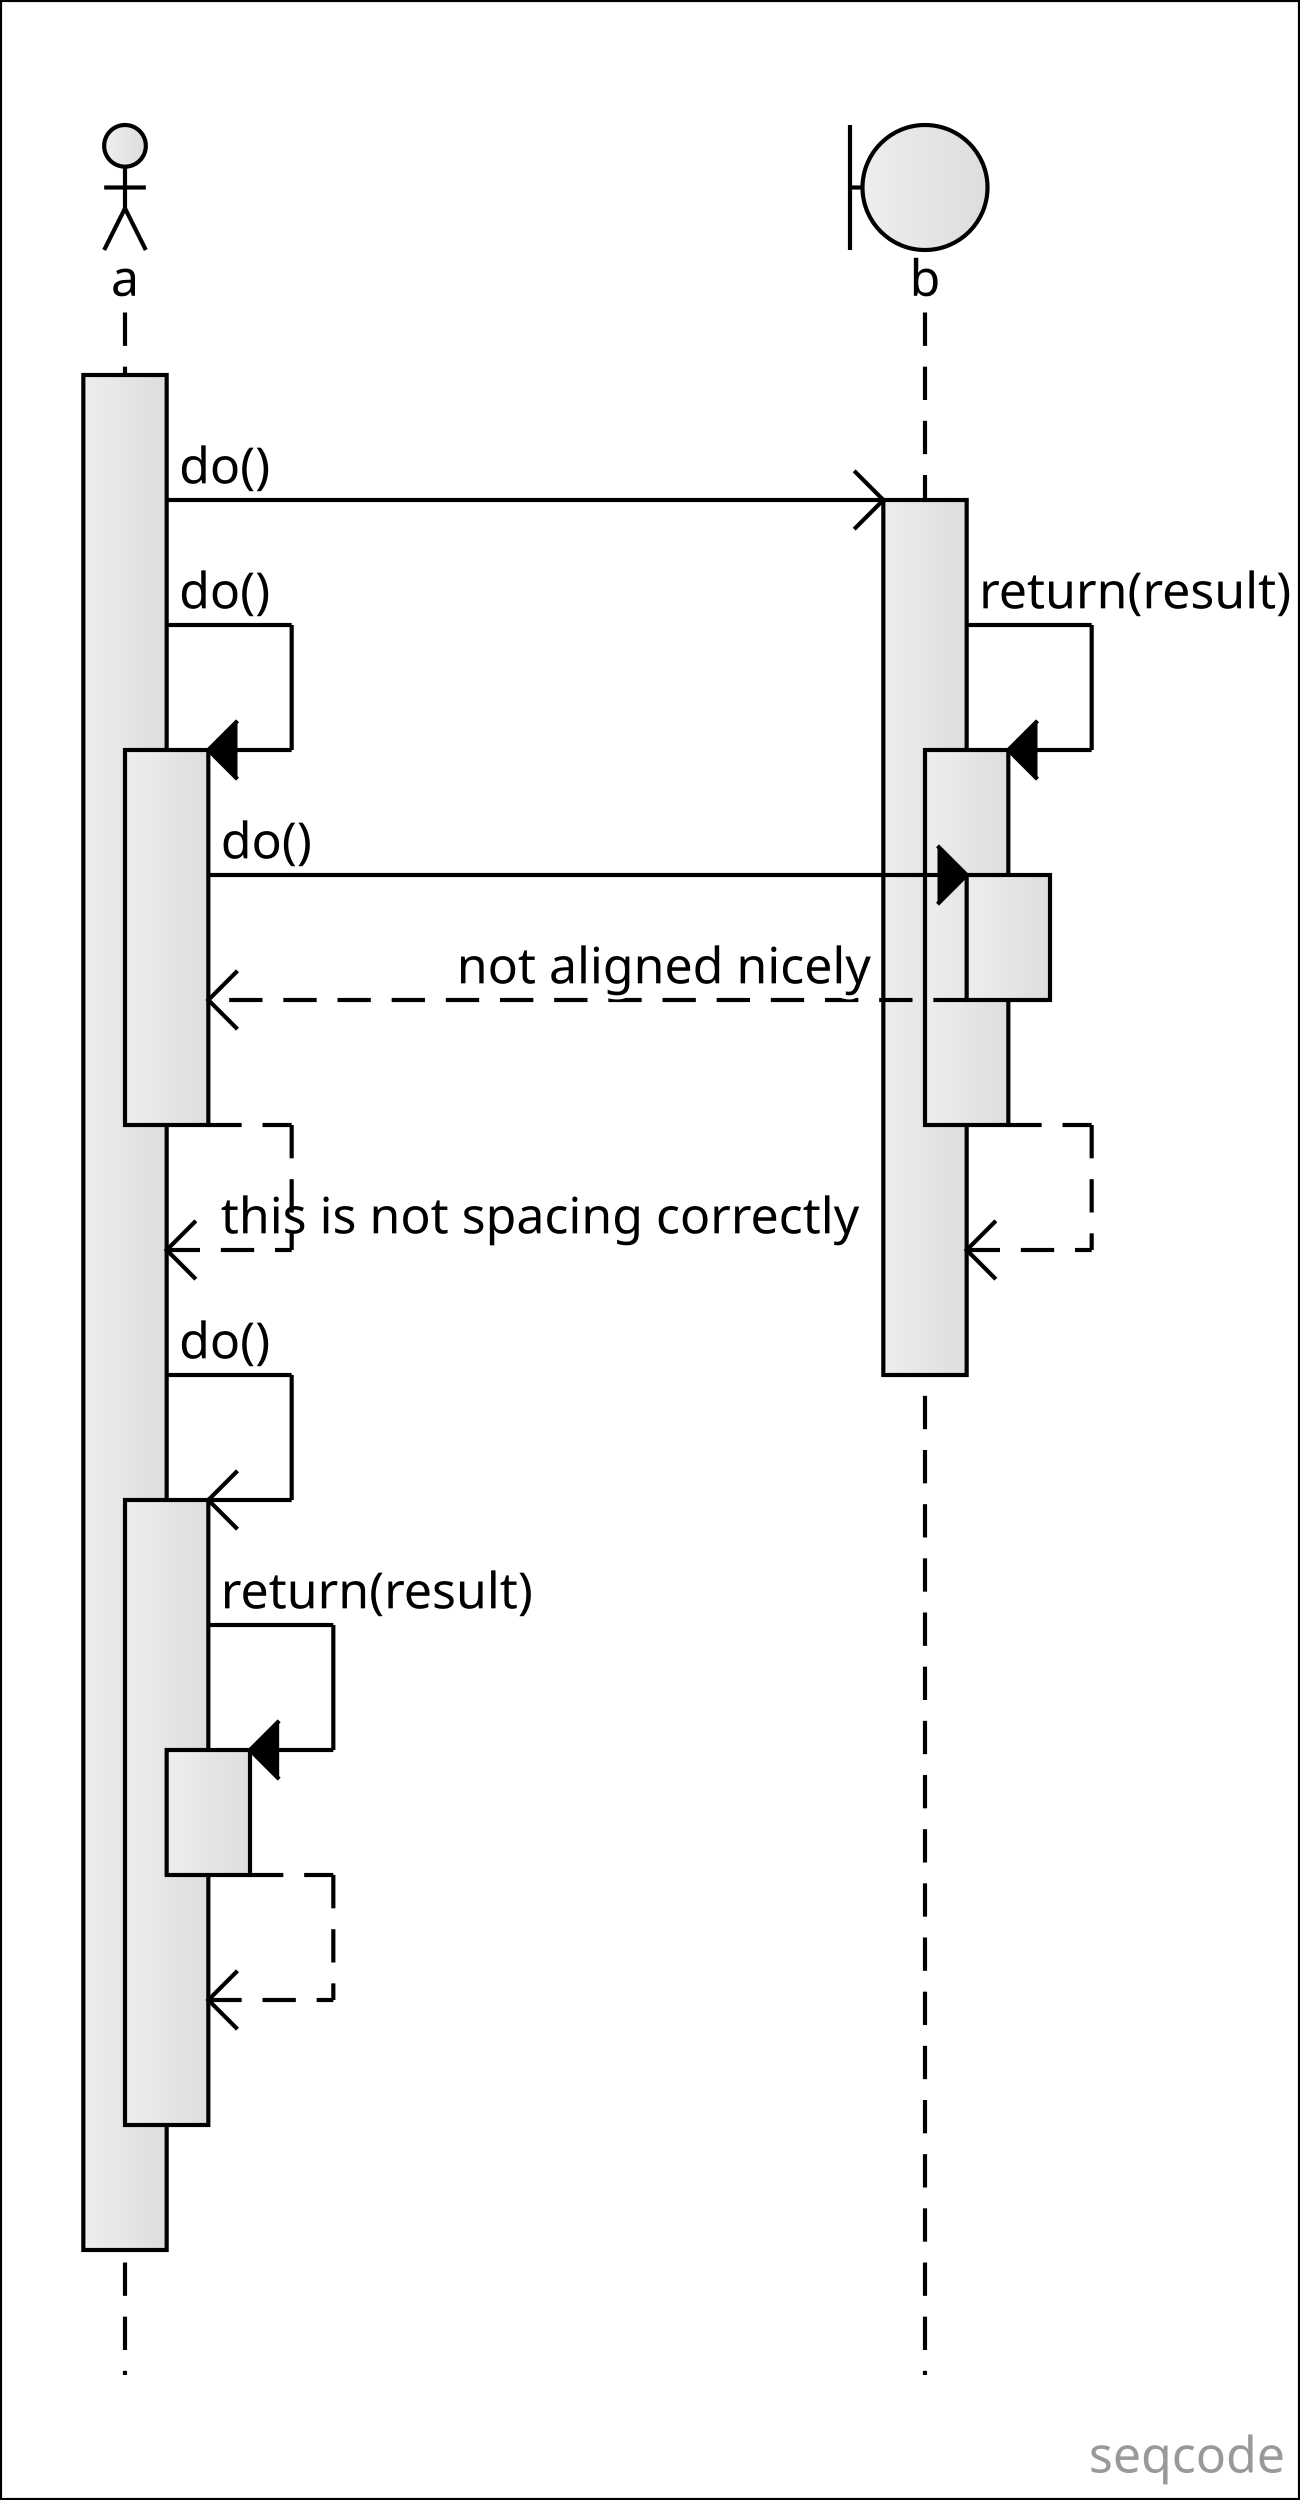
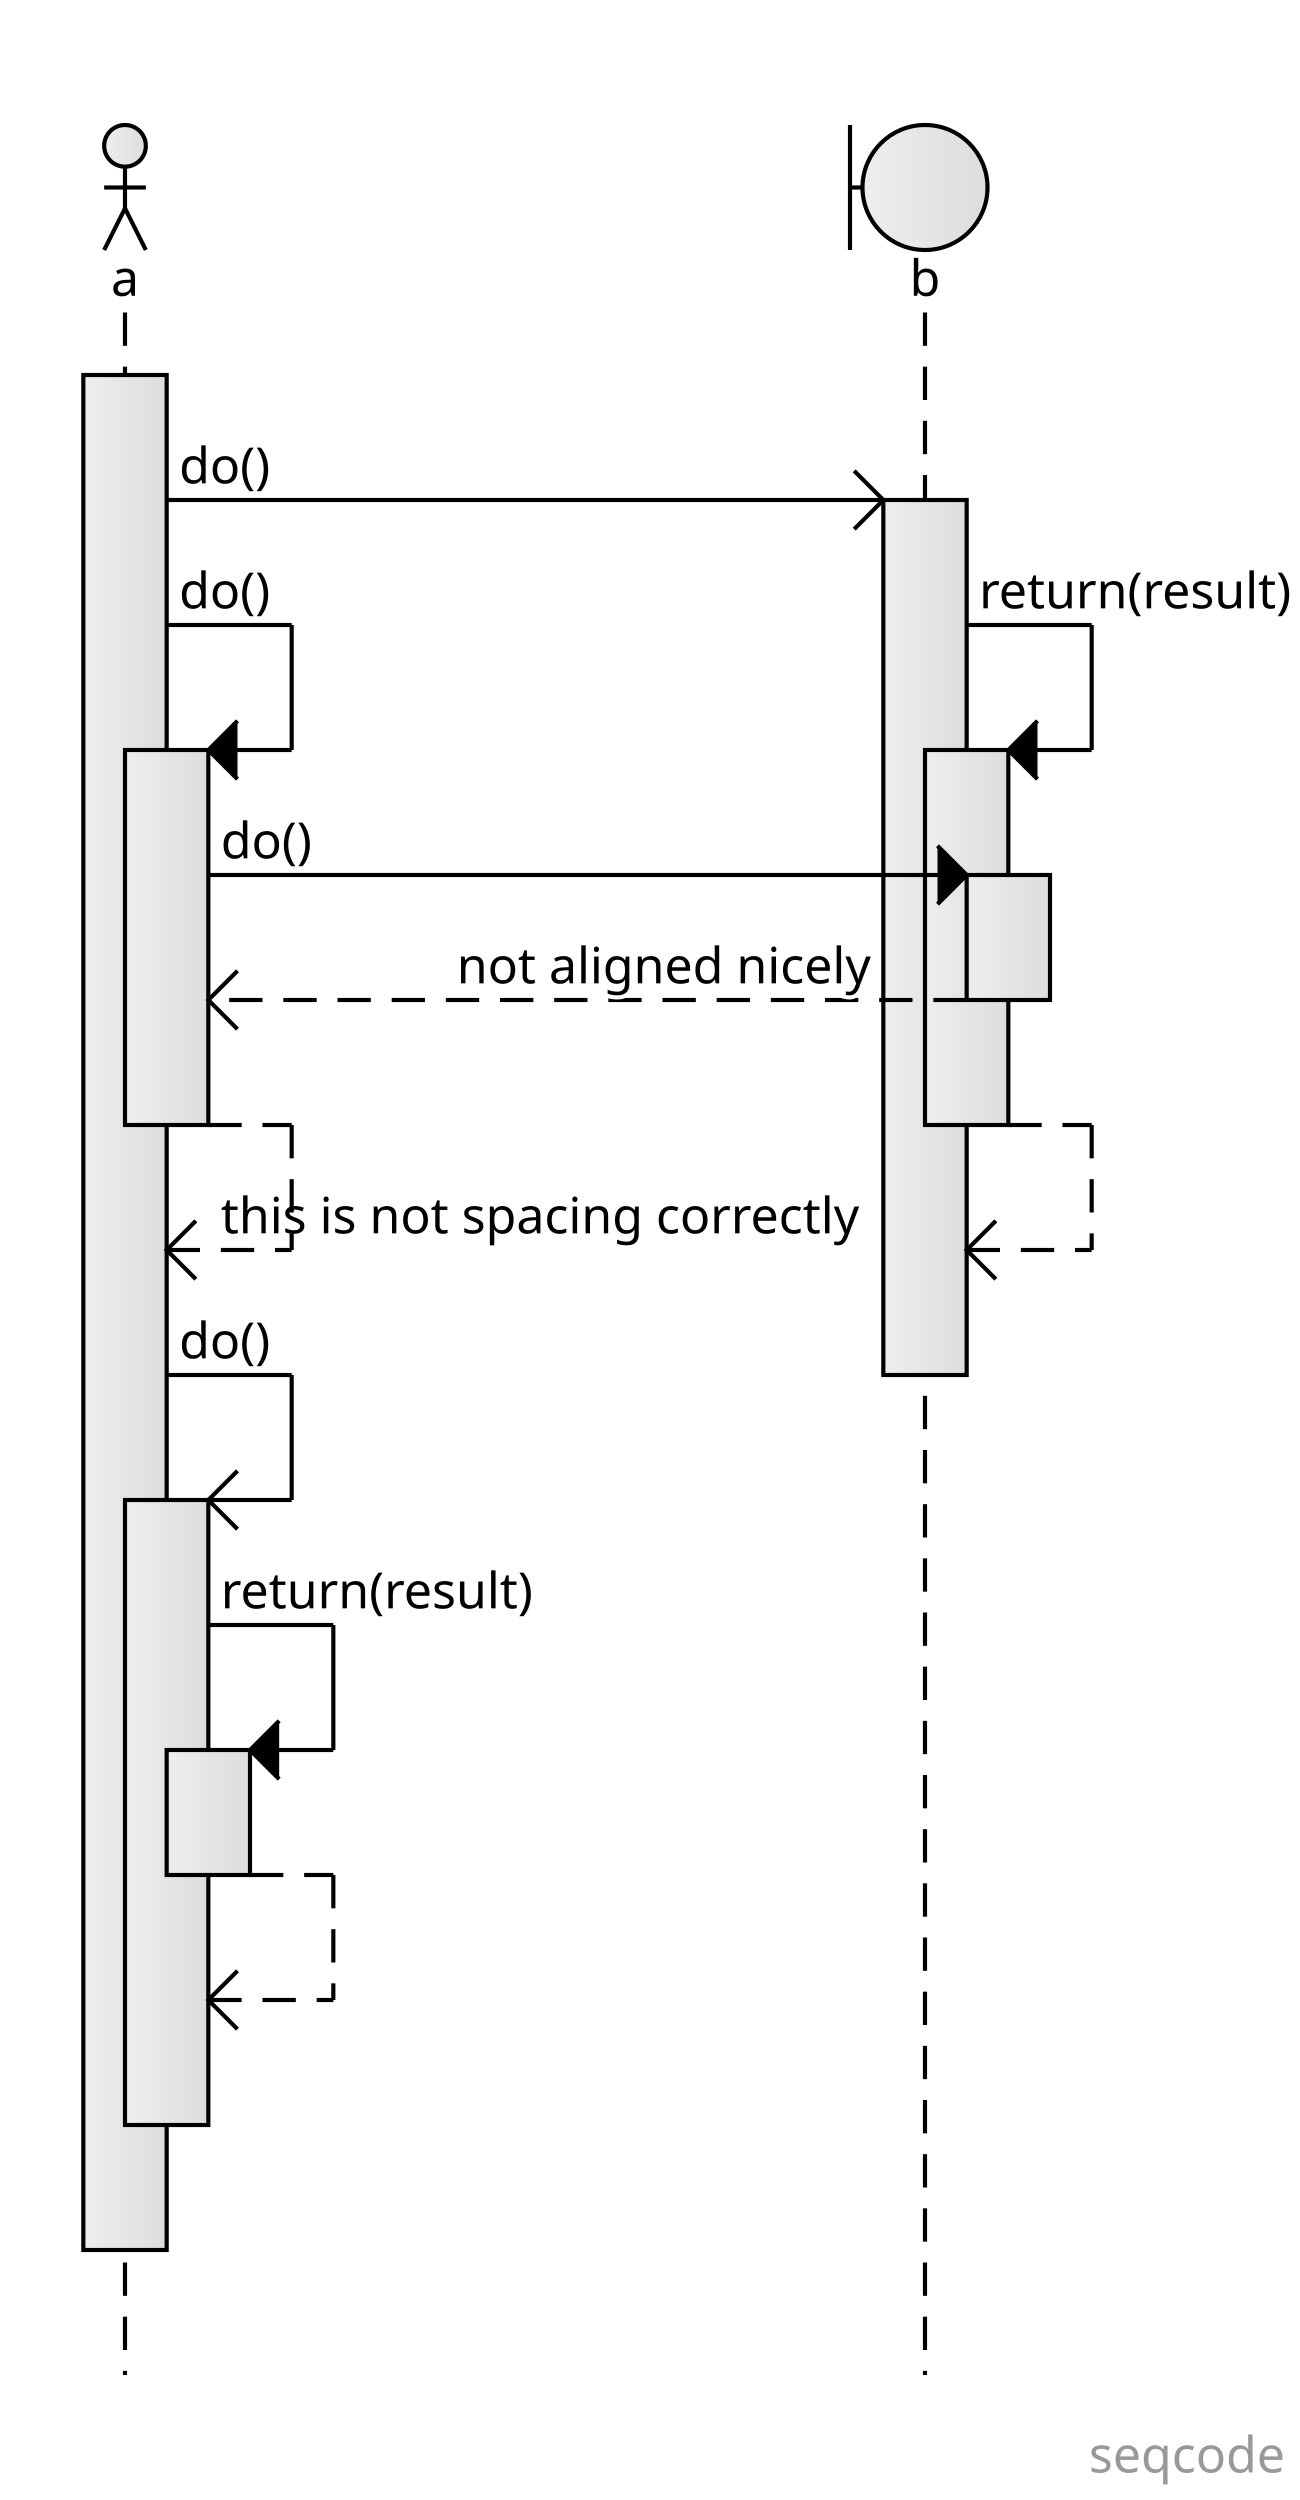
<svg xmlns="http://www.w3.org/2000/svg" version="1.1" width="312" height="600" viewBox="0 0 312 600">
  <defs>
    <linearGradient id="SvgjsLinearGradient1022">
      <stop stop-color="#eeeeee" offset="0" />
      <stop stop-color="#dddddd" offset="1" />
    </linearGradient>
    <linearGradient x1="0" y1="0" x2="1" y2="1">
      <stop stop-color="#fffda1" offset="0" />
      <stop stop-color="#ffeb5b" offset="1" />
    </linearGradient>
    <text id="seqcode">
a: actor
b: boundary

# send
b&gt;do() {
  # can't return when sending
  return(result)
}

# self call
a.do() {
  # call
  b.do() {
    return(not aligned nicely)
  }
  return(this is not spacing correctly)
}

# self send
a&gt;do() {
  return(result)
}
</text>
  </defs>
-   <rect width="312" height="600" fill="white" stroke-width="1" stroke="black" />
+   <rect width="312" height="600" fill="white" />
  <a href="https://seqcode.app" target="_blank">
    <text text-anchor="end" font-size="12" font-weight="100" font-family="sans-serif" fill="#999999" x="308.4" y="593.4">seqcode </text>
  </a>
  <line x1="30" y1="75" x2="30" y2="570" stroke-dasharray="8 5" stroke-width="1" stroke="black" />
  <line x1="222" y1="75" x2="222" y2="570" stroke-dasharray="8 5" stroke-width="1" stroke="black" />
  <g transform="matrix(1,0,0,1,0,0)">
    <rect width="20" height="450" x="20" y="90" fill="url(#SvgjsLinearGradient1022)" stroke-width="1" stroke="black" />
  </g>
  <g transform="matrix(1,0,0,1,0,0)">
    <rect width="20" height="90" x="30" y="180" fill="url(#SvgjsLinearGradient1022)" stroke-width="1" stroke="black" />
  </g>
  <g transform="matrix(1,0,0,1,0,0)">
    <rect width="20" height="150" x="30" y="360" fill="url(#SvgjsLinearGradient1022)" stroke-width="1" stroke="black" />
  </g>
  <g transform="matrix(1,0,0,1,0,0)">
    <rect width="20" height="30" x="40" y="420" fill="url(#SvgjsLinearGradient1022)" stroke-width="1" stroke="black" />
  </g>
  <g transform="matrix(1,0,0,1,0,0)">
    <rect width="20" height="210" x="212" y="120" fill="url(#SvgjsLinearGradient1022)" stroke-width="1" stroke="black" />
  </g>
  <g transform="matrix(1,0,0,1,0,0)">
    <rect width="20" height="90" x="222" y="180" fill="url(#SvgjsLinearGradient1022)" stroke-width="1" stroke="black" />
  </g>
  <g transform="matrix(1,0,0,1,0,0)">
    <rect width="20" height="30" x="232" y="210" fill="url(#SvgjsLinearGradient1022)" stroke-width="1" stroke="black" />
  </g>
  <line x1="40" y1="120" x2="212" y2="120" stroke-width="1" stroke="black" />
  <g>
    <text text-anchor="start" font-size="12" font-weight="100" font-family="sans-serif" stroke-width="2" stroke="white" x="43" y="116">do()</text>
    <text text-anchor="start" font-size="12" font-weight="100" font-family="sans-serif" fill="black" x="43" y="116">do()</text>
  </g>
  <polyline points="205,113 212,120 205,127" fill="transparent" stroke-width="1" stroke="black" />
  <g>
    <text text-anchor="start" font-size="12" font-weight="100" font-family="sans-serif" stroke-width="2" stroke="white" x="43" y="146">do()</text>
    <text text-anchor="start" font-size="12" font-weight="100" font-family="sans-serif" fill="black" x="43" y="146">do()</text>
  </g>
  <line x1="40" y1="150" x2="70" y2="150" stroke-width="1" stroke="black" />
  <line x1="70" y1="150" x2="70" y2="180" stroke-width="1" stroke="black" />
  <line x1="50" y1="180" x2="70" y2="180" stroke-width="1" stroke="black" />
  <polyline points="57,173 50,180 57,187" fill="black" stroke-width="1" stroke="black" />
  <line x1="50" y1="210" x2="232" y2="210" stroke-width="1" stroke="black" />
  <g>
    <text text-anchor="start" font-size="12" font-weight="100" font-family="sans-serif" stroke-width="2" stroke="white" x="53" y="206">do()</text>
    <text text-anchor="start" font-size="12" font-weight="100" font-family="sans-serif" fill="black" x="53" y="206">do()</text>
  </g>
  <polyline points="225,203 232,210 225,217" fill="black" stroke-width="1" stroke="black" />
  <line x1="232" y1="240" x2="50" y2="240" stroke-dasharray="8 5" stroke-width="1" stroke="black" />
  <g>
    <text text-anchor="end" font-size="12" font-weight="100" font-family="sans-serif" stroke-width="2" stroke="white" x="209" y="236">not aligned nicely</text>
    <text text-anchor="end" font-size="12" font-weight="100" font-family="sans-serif" fill="black" x="209" y="236">not aligned nicely</text>
  </g>
  <polyline points="57,233 50,240 57,247" fill="transparent" stroke-width="1" stroke="black" />
  <g>
    <text text-anchor="start" font-size="12" font-weight="100" font-family="sans-serif" stroke-width="2" stroke="white" x="53" y="296">this is not spacing correctly</text>
    <text text-anchor="start" font-size="12" font-weight="100" font-family="sans-serif" fill="black" x="53" y="296">this is not spacing correctly</text>
  </g>
  <line x1="50" y1="270" x2="70" y2="270" stroke-dasharray="8 5" stroke-width="1" stroke="black" />
  <line x1="70" y1="270" x2="70" y2="300" stroke-dasharray="8 5" stroke-width="1" stroke="black" />
  <line x1="40" y1="300" x2="70" y2="300" stroke-dasharray="8 5" stroke-width="1" stroke="black" />
  <polyline points="47,293 40,300 47,307" fill="transparent" stroke-width="1" stroke="black" />
  <g>
    <text text-anchor="start" font-size="12" font-weight="100" font-family="sans-serif" stroke-width="2" stroke="white" x="43" y="326">do()</text>
    <text text-anchor="start" font-size="12" font-weight="100" font-family="sans-serif" fill="black" x="43" y="326">do()</text>
  </g>
  <line x1="40" y1="330" x2="70" y2="330" stroke-width="1" stroke="black" />
  <line x1="70" y1="330" x2="70" y2="360" stroke-width="1" stroke="black" />
  <line x1="50" y1="360" x2="70" y2="360" stroke-width="1" stroke="black" />
  <polyline points="57,353 50,360 57,367" fill="transparent" stroke-width="1" stroke="black" />
  <g>
    <text text-anchor="start" font-size="12" font-weight="100" font-family="sans-serif" stroke-width="2" stroke="white" x="53" y="386">return(result)</text>
    <text text-anchor="start" font-size="12" font-weight="100" font-family="sans-serif" fill="black" x="53" y="386">return(result)</text>
  </g>
  <line x1="50" y1="390" x2="80" y2="390" stroke-width="1" stroke="black" />
  <line x1="80" y1="390" x2="80" y2="420" stroke-width="1" stroke="black" />
  <line x1="60" y1="420" x2="80" y2="420" stroke-width="1" stroke="black" />
  <polyline points="67,413 60,420 67,427" fill="black" stroke-width="1" stroke="black" />
  <g>
    <text text-anchor="start" font-size="12" font-weight="100" font-family="sans-serif" stroke-width="2" stroke="white" x="63" y="476" />
    <text text-anchor="start" font-size="12" font-weight="100" font-family="sans-serif" fill="black" x="63" y="476" />
  </g>
  <line x1="60" y1="450" x2="80" y2="450" stroke-dasharray="8 5" stroke-width="1" stroke="black" />
  <line x1="80" y1="450" x2="80" y2="480" stroke-dasharray="8 5" stroke-width="1" stroke="black" />
  <line x1="50" y1="480" x2="80" y2="480" stroke-dasharray="8 5" stroke-width="1" stroke="black" />
  <polyline points="57,473 50,480 57,487" fill="transparent" stroke-width="1" stroke="black" />
  <g>
    <text text-anchor="start" font-size="12" font-weight="100" font-family="sans-serif" stroke-width="2" stroke="white" x="235" y="146">return(result)</text>
    <text text-anchor="start" font-size="12" font-weight="100" font-family="sans-serif" fill="black" x="235" y="146">return(result)</text>
  </g>
  <line x1="232" y1="150" x2="262" y2="150" stroke-width="1" stroke="black" />
  <line x1="262" y1="150" x2="262" y2="180" stroke-width="1" stroke="black" />
  <line x1="242" y1="180" x2="262" y2="180" stroke-width="1" stroke="black" />
  <polyline points="249,173 242,180 249,187" fill="black" stroke-width="1" stroke="black" />
  <g>
    <text text-anchor="start" font-size="12" font-weight="100" font-family="sans-serif" stroke-width="2" stroke="white" x="245" y="296" />
    <text text-anchor="start" font-size="12" font-weight="100" font-family="sans-serif" fill="black" x="245" y="296" />
  </g>
  <line x1="242" y1="270" x2="262" y2="270" stroke-dasharray="8 5" stroke-width="1" stroke="black" />
  <line x1="262" y1="270" x2="262" y2="300" stroke-dasharray="8 5" stroke-width="1" stroke="black" />
  <line x1="232" y1="300" x2="262" y2="300" stroke-dasharray="8 5" stroke-width="1" stroke="black" />
  <polyline points="239,293 232,300 239,307" fill="transparent" stroke-width="1" stroke="black" />
  <g transform="matrix(1,0,0,1,30,45)">
    <circle r="5" cx="0" cy="-10" fill="url(#SvgjsLinearGradient1022)" stroke-width="1" stroke="black" />
    <line x1="-5" y1="0" x2="5" y2="0" stroke-width="1" stroke="black" />
    <line x1="0" y1="-5" x2="0" y2="5" stroke-width="1" stroke="black" />
    <line x1="-5" y1="15" x2="0" y2="5" stroke-width="1" stroke="black" />
    <line x1="0" y1="5" x2="5" y2="15" stroke-width="1" stroke="black" />
  </g>
  <g>
    <text text-anchor="middle" font-size="12" font-weight="100" font-family="sans-serif" stroke-width="2" stroke="white" x="30" y="71">a</text>
    <text text-anchor="middle" font-size="12" font-weight="100" font-family="sans-serif" fill="black" x="30" y="71">a</text>
  </g>
  <g transform="matrix(1,0,0,1,222,45)">
    <circle r="15" cx="0" cy="0" fill="url(#SvgjsLinearGradient1022)" stroke-width="1" stroke="black" />
    <line x1="-18" y1="-15" x2="-18" y2="15" stroke-width="1" stroke="black" />
    <line x1="-18" y1="0" x2="-15" y2="0" stroke-width="1" stroke="black" />
  </g>
  <g>
    <text text-anchor="middle" font-size="12" font-weight="100" font-family="sans-serif" stroke-width="2" stroke="white" x="222" y="71">b</text>
    <text text-anchor="middle" font-size="12" font-weight="100" font-family="sans-serif" fill="black" x="222" y="71">b</text>
  </g>
</svg>
